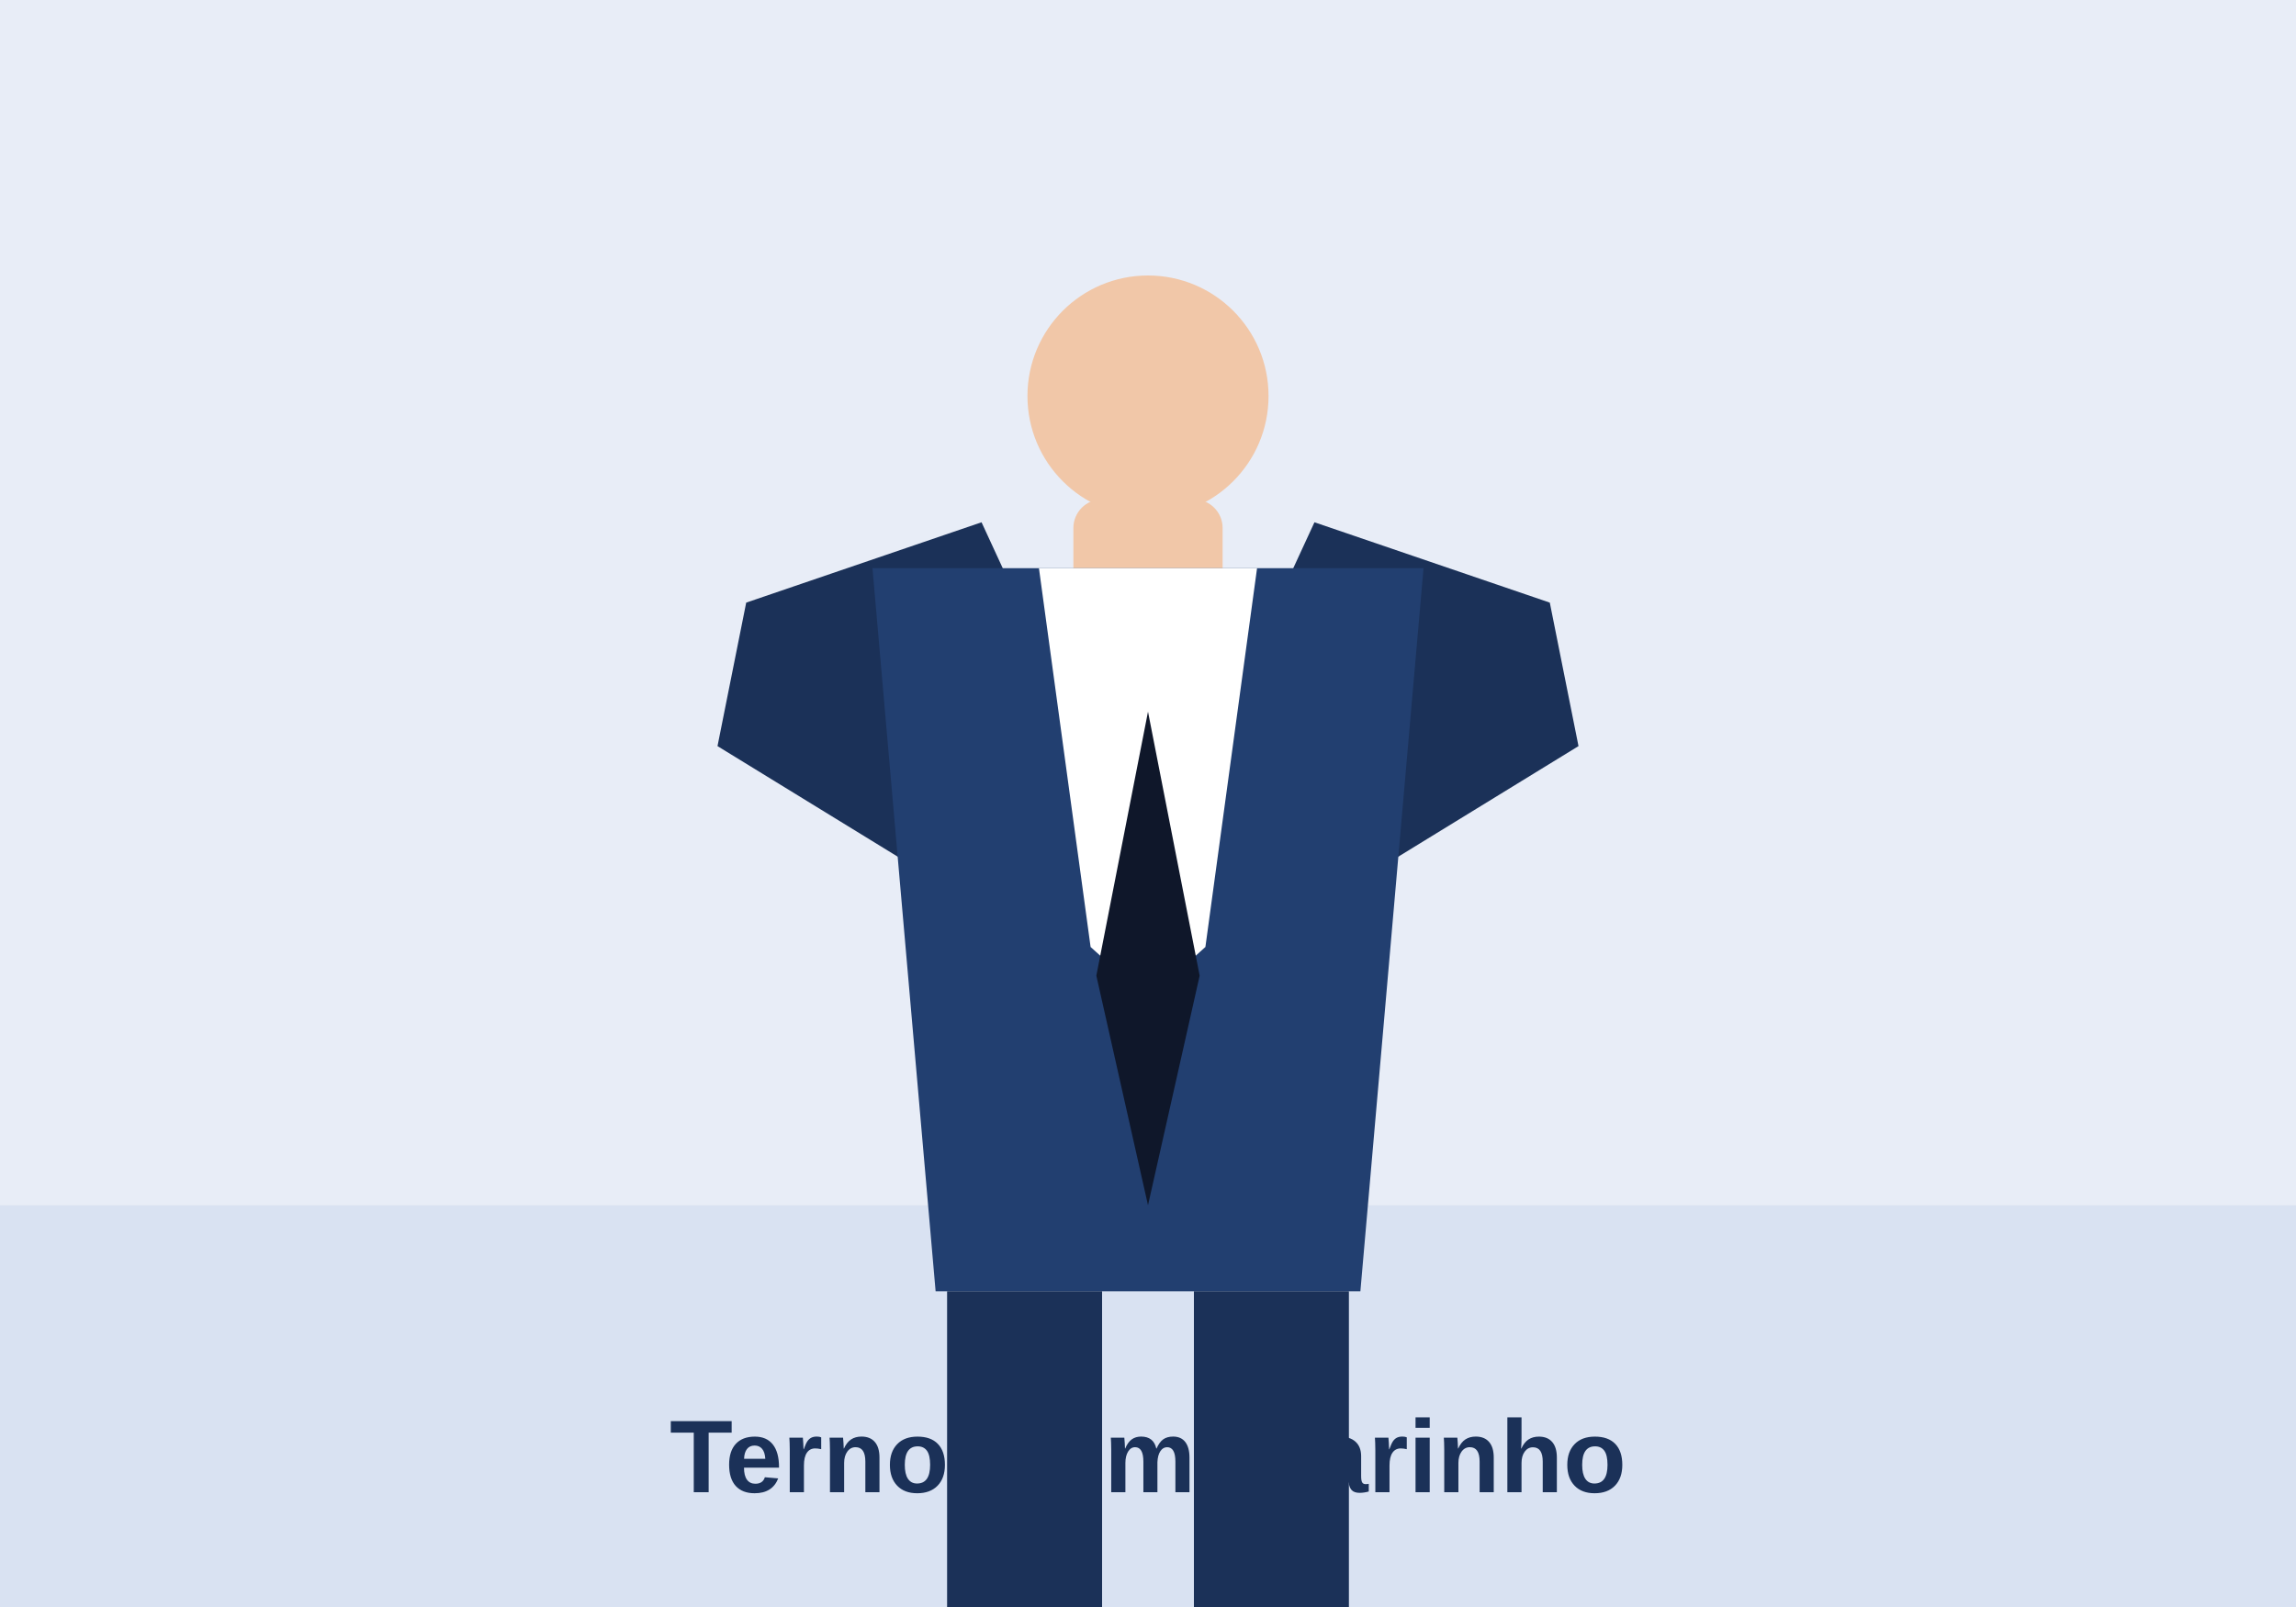
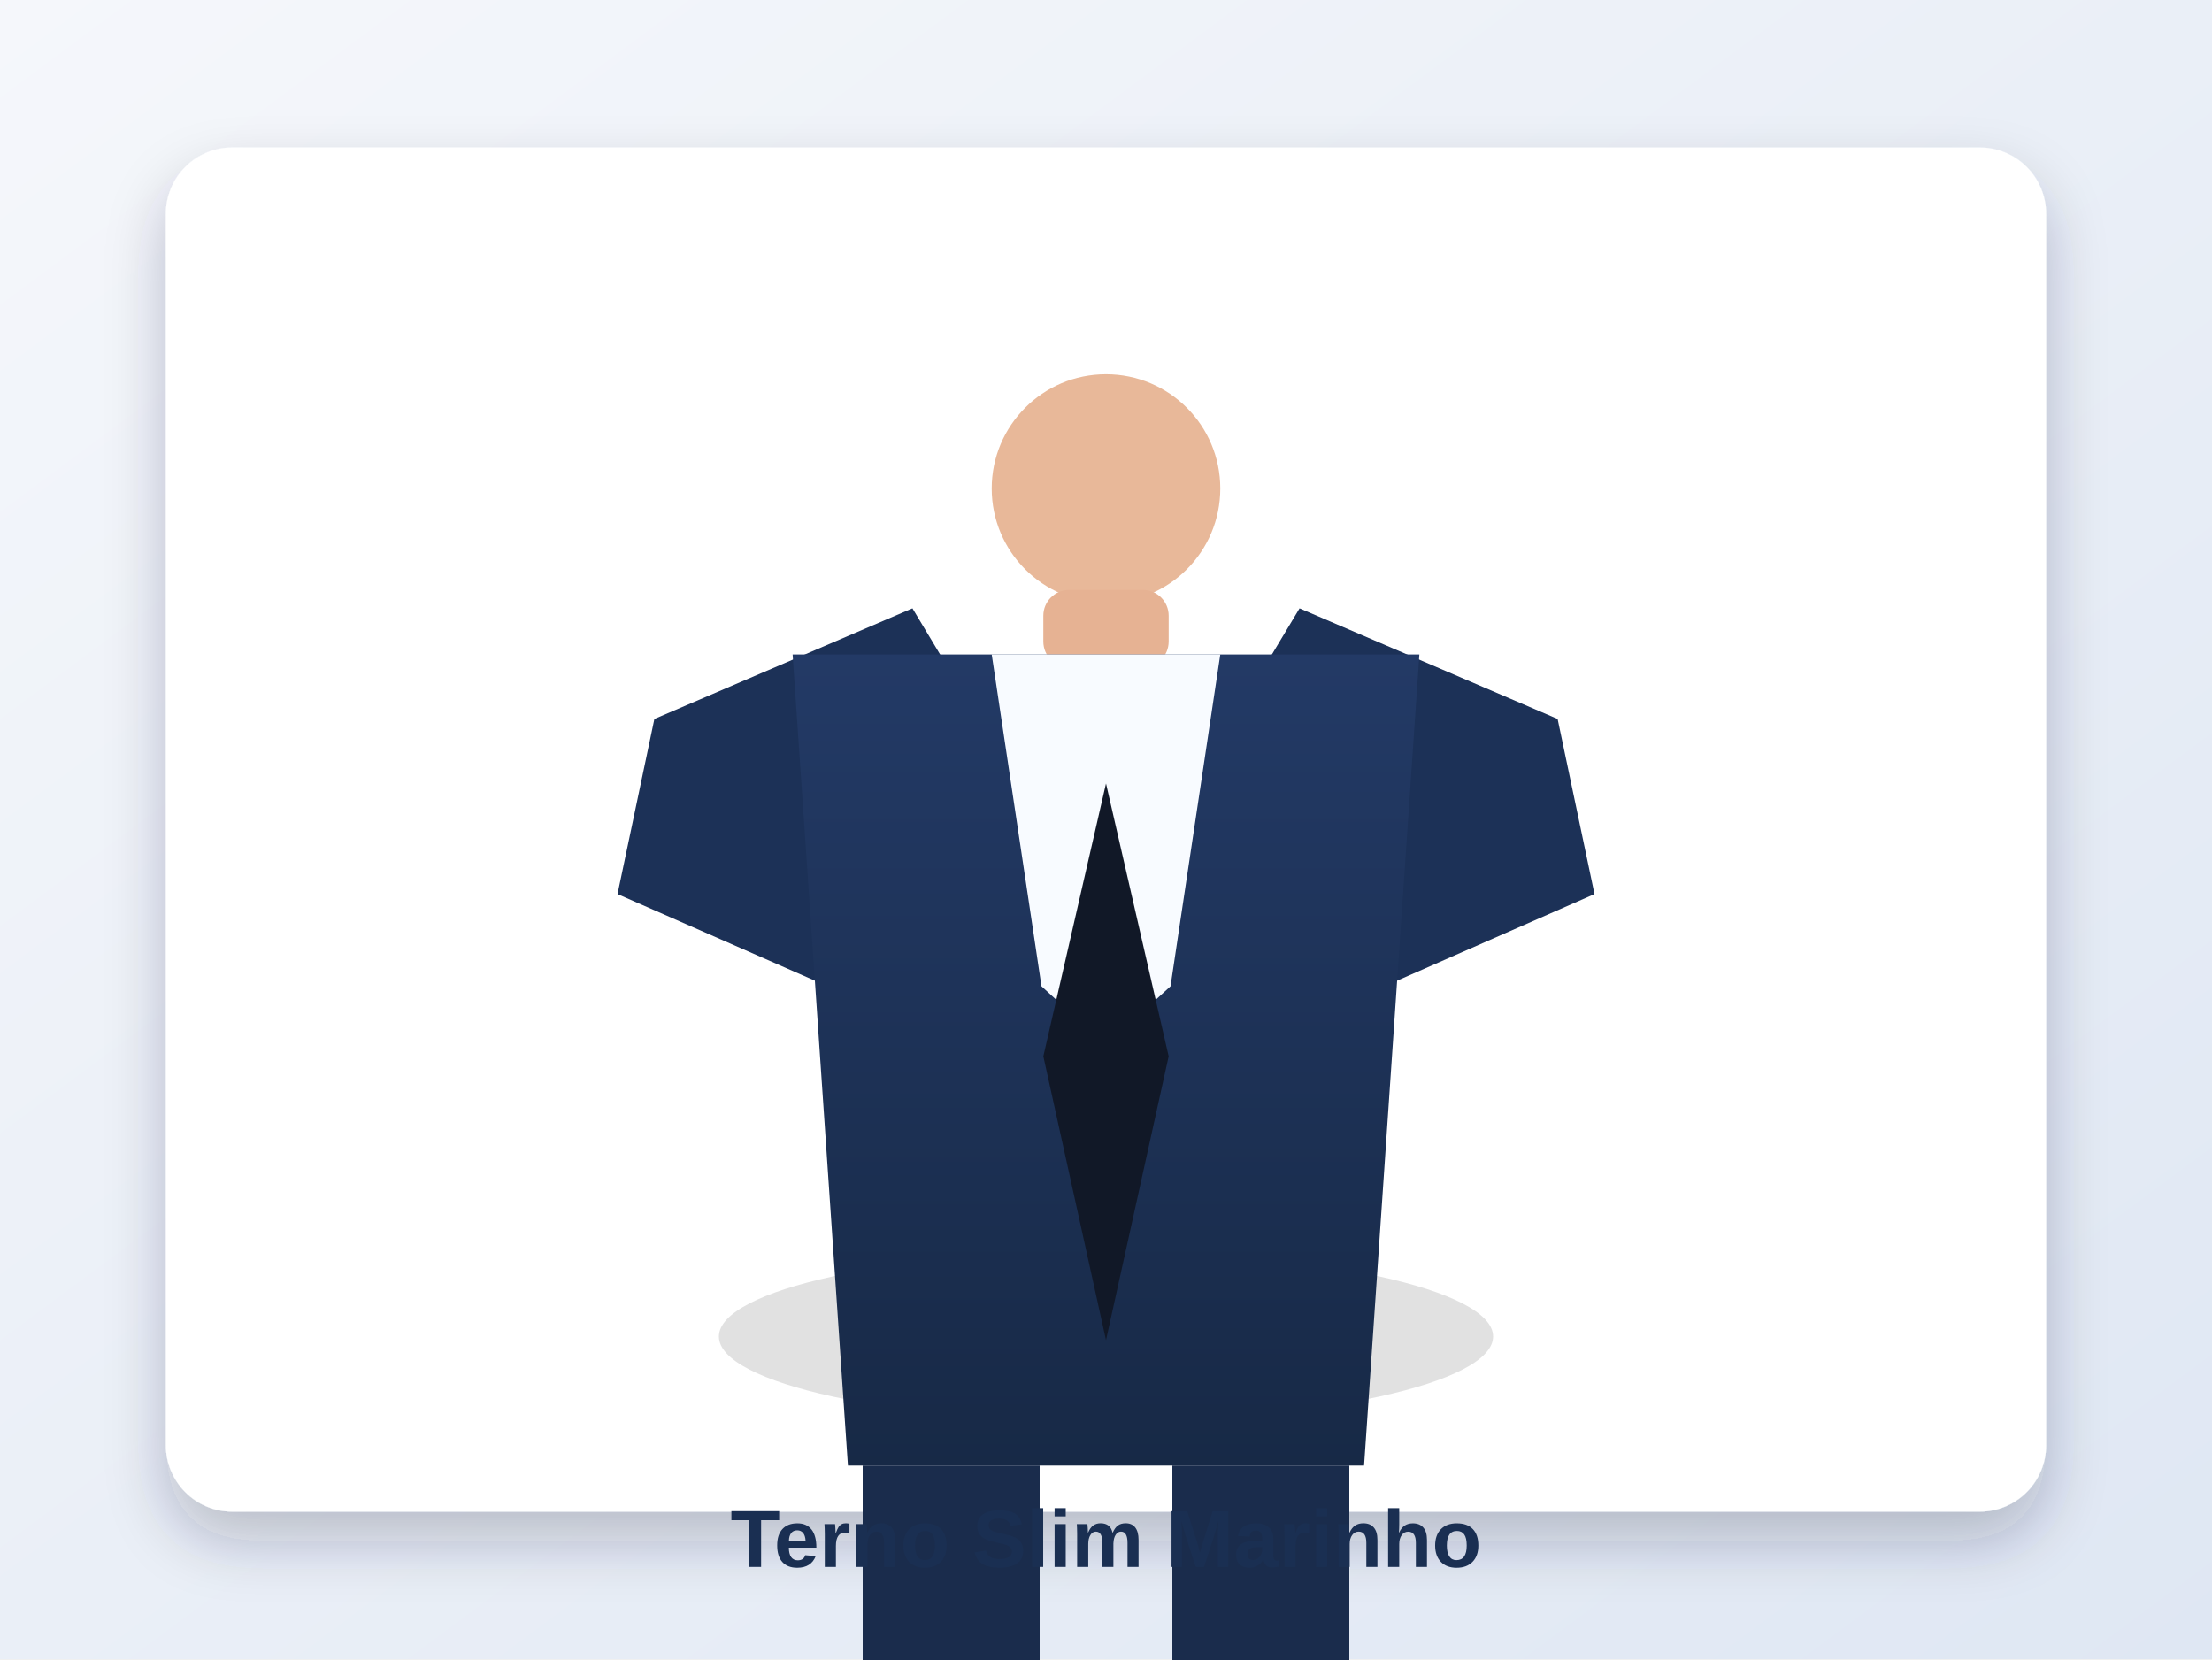
- <svg xmlns="http://www.w3.org/2000/svg" width="800" height="560" viewBox="0 0 800 560">
-   <rect width="800" height="560" fill="#e8edf7" />
-   <rect x="0" y="420" width="800" height="140" fill="#d9e2f2" />
-   <g transform="translate(400 90)">
-     <circle cx="0" cy="48" r="42" fill="#f1c7a8" />
-     <rect x="-26" y="84" width="52" height="38" rx="10" fill="#f1c7a8" />
-     <path d="M-140 120 L-58 92 L-22 170 L-62 224 L-150 170 Z" fill="#1b3158" />
-     <path d="M140 120 L58 92 L22 170 L62 224 L150 170 Z" fill="#1b3158" />
-     <path d="M-96 108 L96 108 L74 360 L-74 360 Z" fill="#223f70" />
-     <path d="M-38 108 L38 108 L20 240 L0 258 L-20 240 Z" fill="#ffffff" />
-     <path d="M0 158 L18 250 L0 330 L-18 250 Z" fill="#0f172a" />
-     <rect x="-70" y="360" width="54" height="160" fill="#1b3158" />
-     <rect x="16" y="360" width="54" height="160" fill="#1b3158" />
+ <svg xmlns="http://www.w3.org/2000/svg" width="1200" height="900" viewBox="0 0 1200 900">
+   <defs>
+     <linearGradient id="bg" x1="0" y1="0" x2="1" y2="1">
+       <stop offset="0%" stop-color="#f5f7fb" />
+       <stop offset="100%" stop-color="#dfe7f3" />
+     </linearGradient>
+     <linearGradient id="suit" x1="0" y1="0" x2="0" y2="1">
+       <stop offset="0%" stop-color="#233a66" />
+       <stop offset="100%" stop-color="#172946" />
+     </linearGradient>
+     <filter id="shadow" x="-30%" y="-30%" width="160%" height="170%">
+       <feDropShadow dx="0" dy="16" stdDeviation="16" flood-color="#1f2a44" flood-opacity="0.24" />
+     </filter>
+   </defs>
+   <rect width="1200" height="900" fill="url(#bg)" />
+   <rect x="90" y="80" width="1020" height="740" rx="36" fill="#ffffff" filter="url(#shadow)" />
+   <ellipse cx="600" cy="725" rx="210" ry="46" fill="#000" opacity="0.12" />
+   <g transform="translate(600 185)">
+     <circle cx="0" cy="80" r="62" fill="#e8b899" />
+     <rect x="-34" y="135" width="68" height="42" rx="14" fill="#e6b293" />
+     <path d="M-245 205 L-105 145 L-24 280 L-110 368 L-265 300 Z" fill="#1c3157" />
+     <path d="M245 205 L105 145 L24 280 L110 368 L265 300 Z" fill="#1c3157" />
+     <path d="M-170 170 L170 170 L140 610 L-140 610 Z" fill="url(#suit)" />
+     <path d="M-62 170 L62 170 L35 350 L0 382 L-35 350 Z" fill="#f8fbff" />
+     <path d="M0 240 L34 388 L0 542 L-34 388 Z" fill="#111827" />
+     <rect x="-132" y="610" width="96" height="214" fill="#1a2c4c" />
+     <rect x="36" y="610" width="96" height="214" fill="#1a2c4c" />
  </g>
-   <text x="400" y="520" text-anchor="middle" fill="#1b3158" font-size="36" font-family="Arial" font-weight="700">Terno Slim Marinho</text>
+   <text x="600" y="850" text-anchor="middle" font-family="Arial" font-size="44" font-weight="700" fill="#1a2f52">Terno Slim Marinho</text>
</svg>
